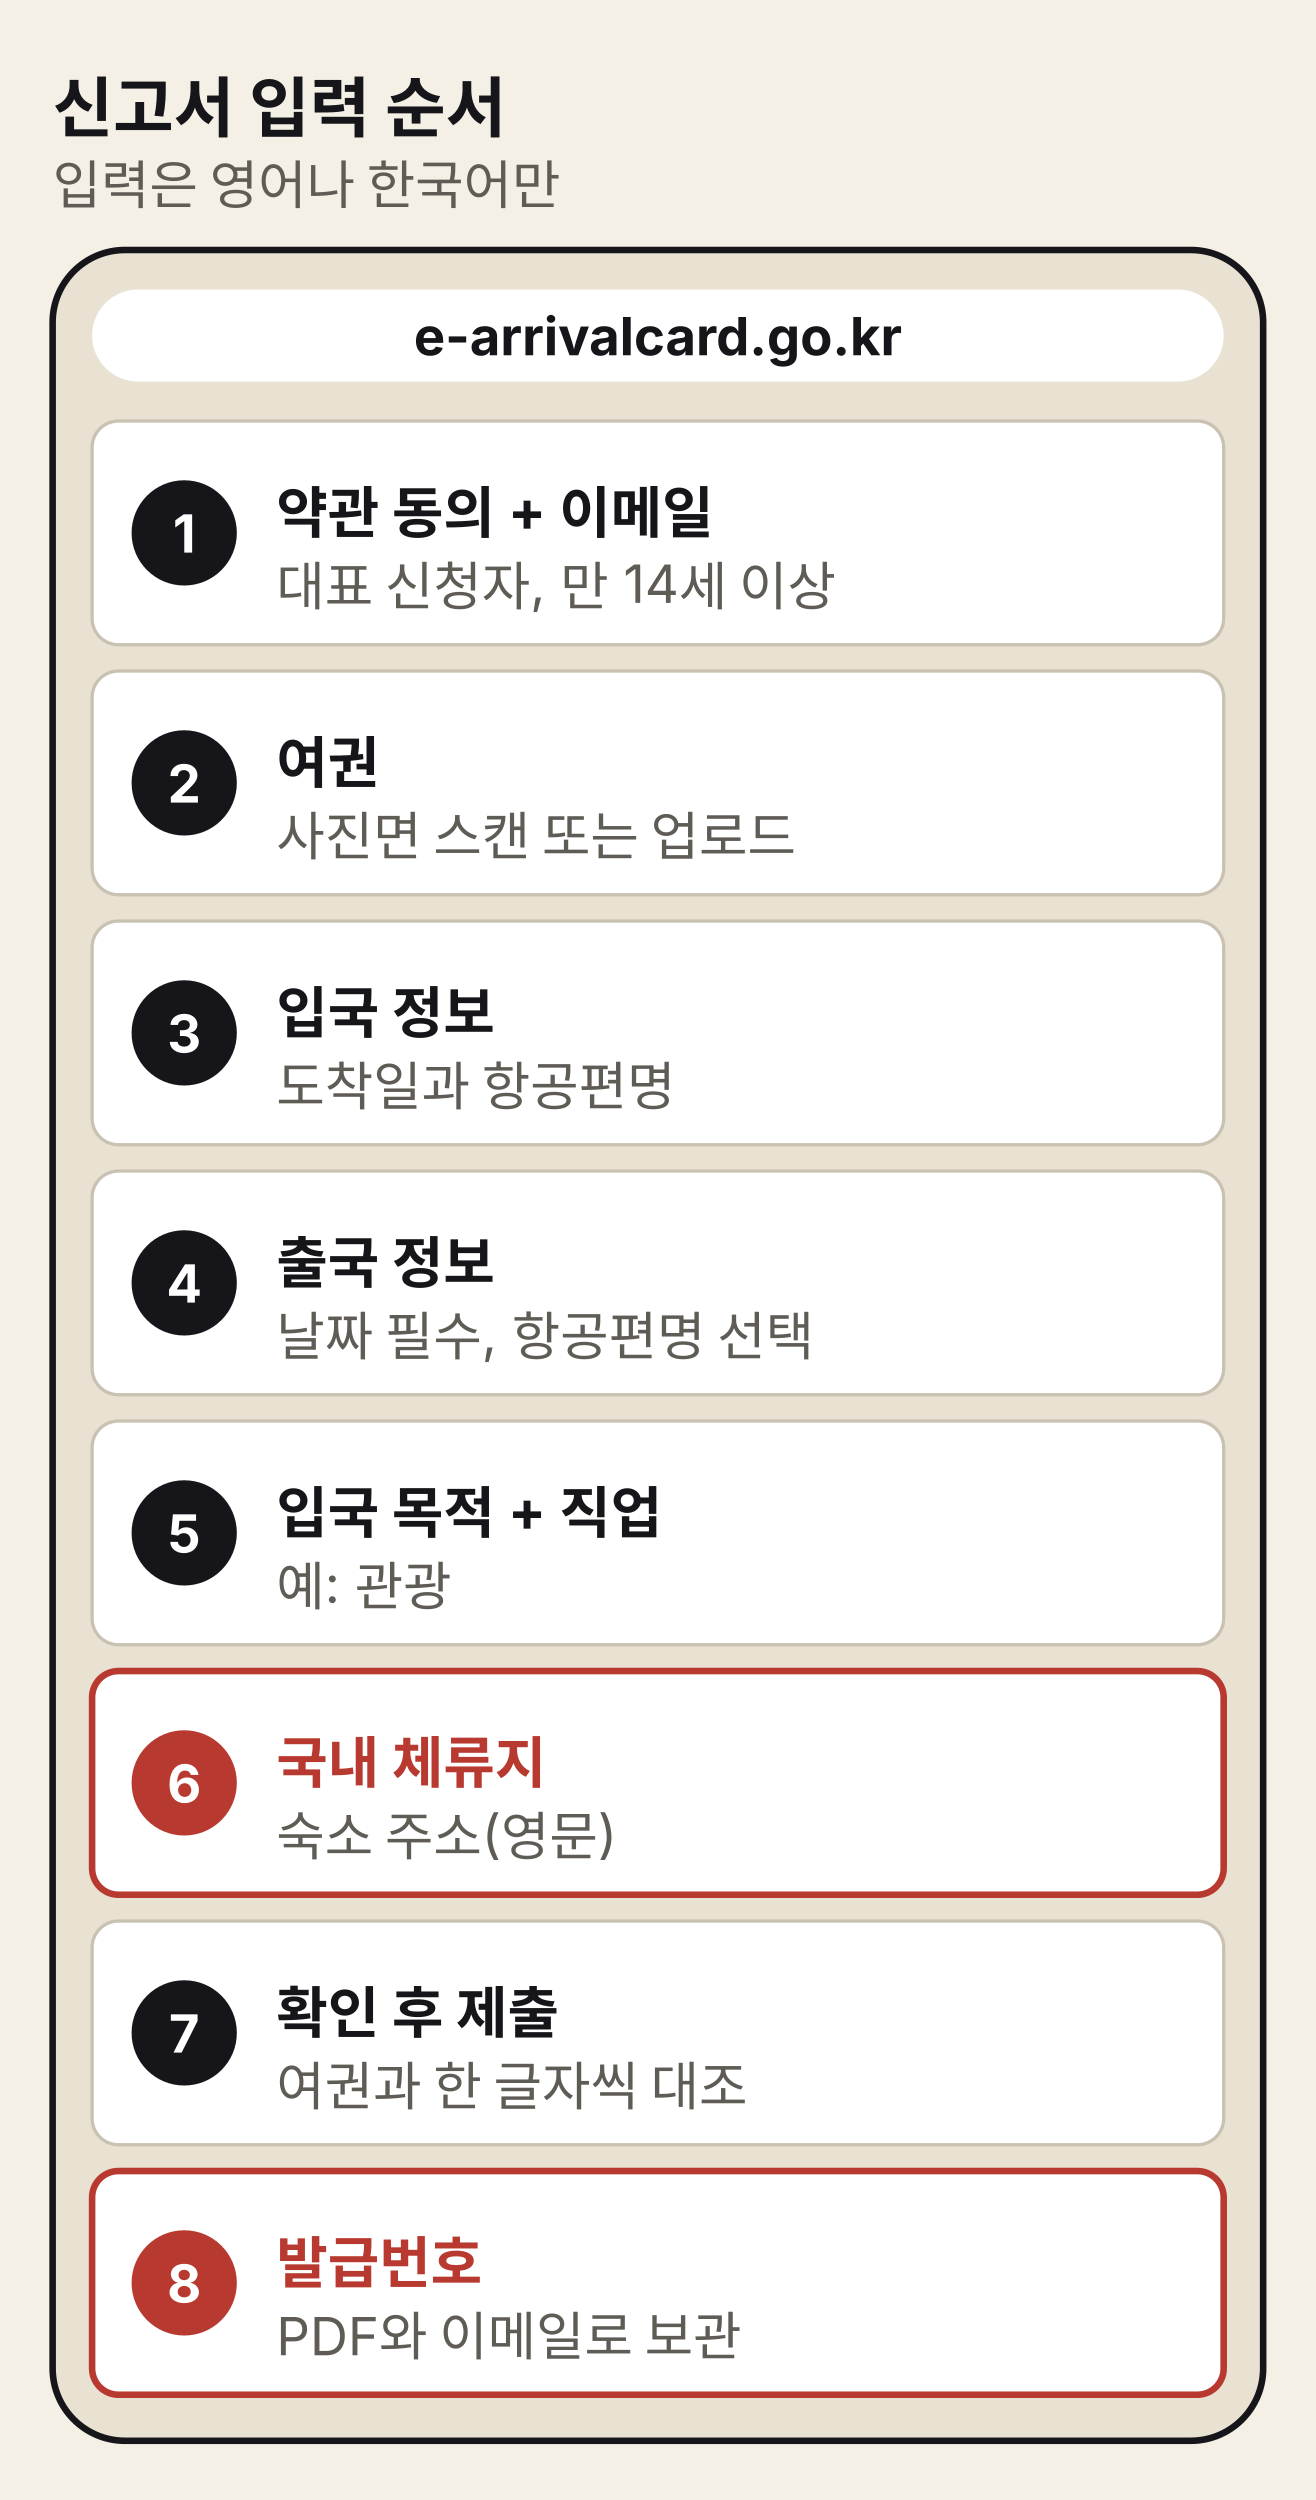
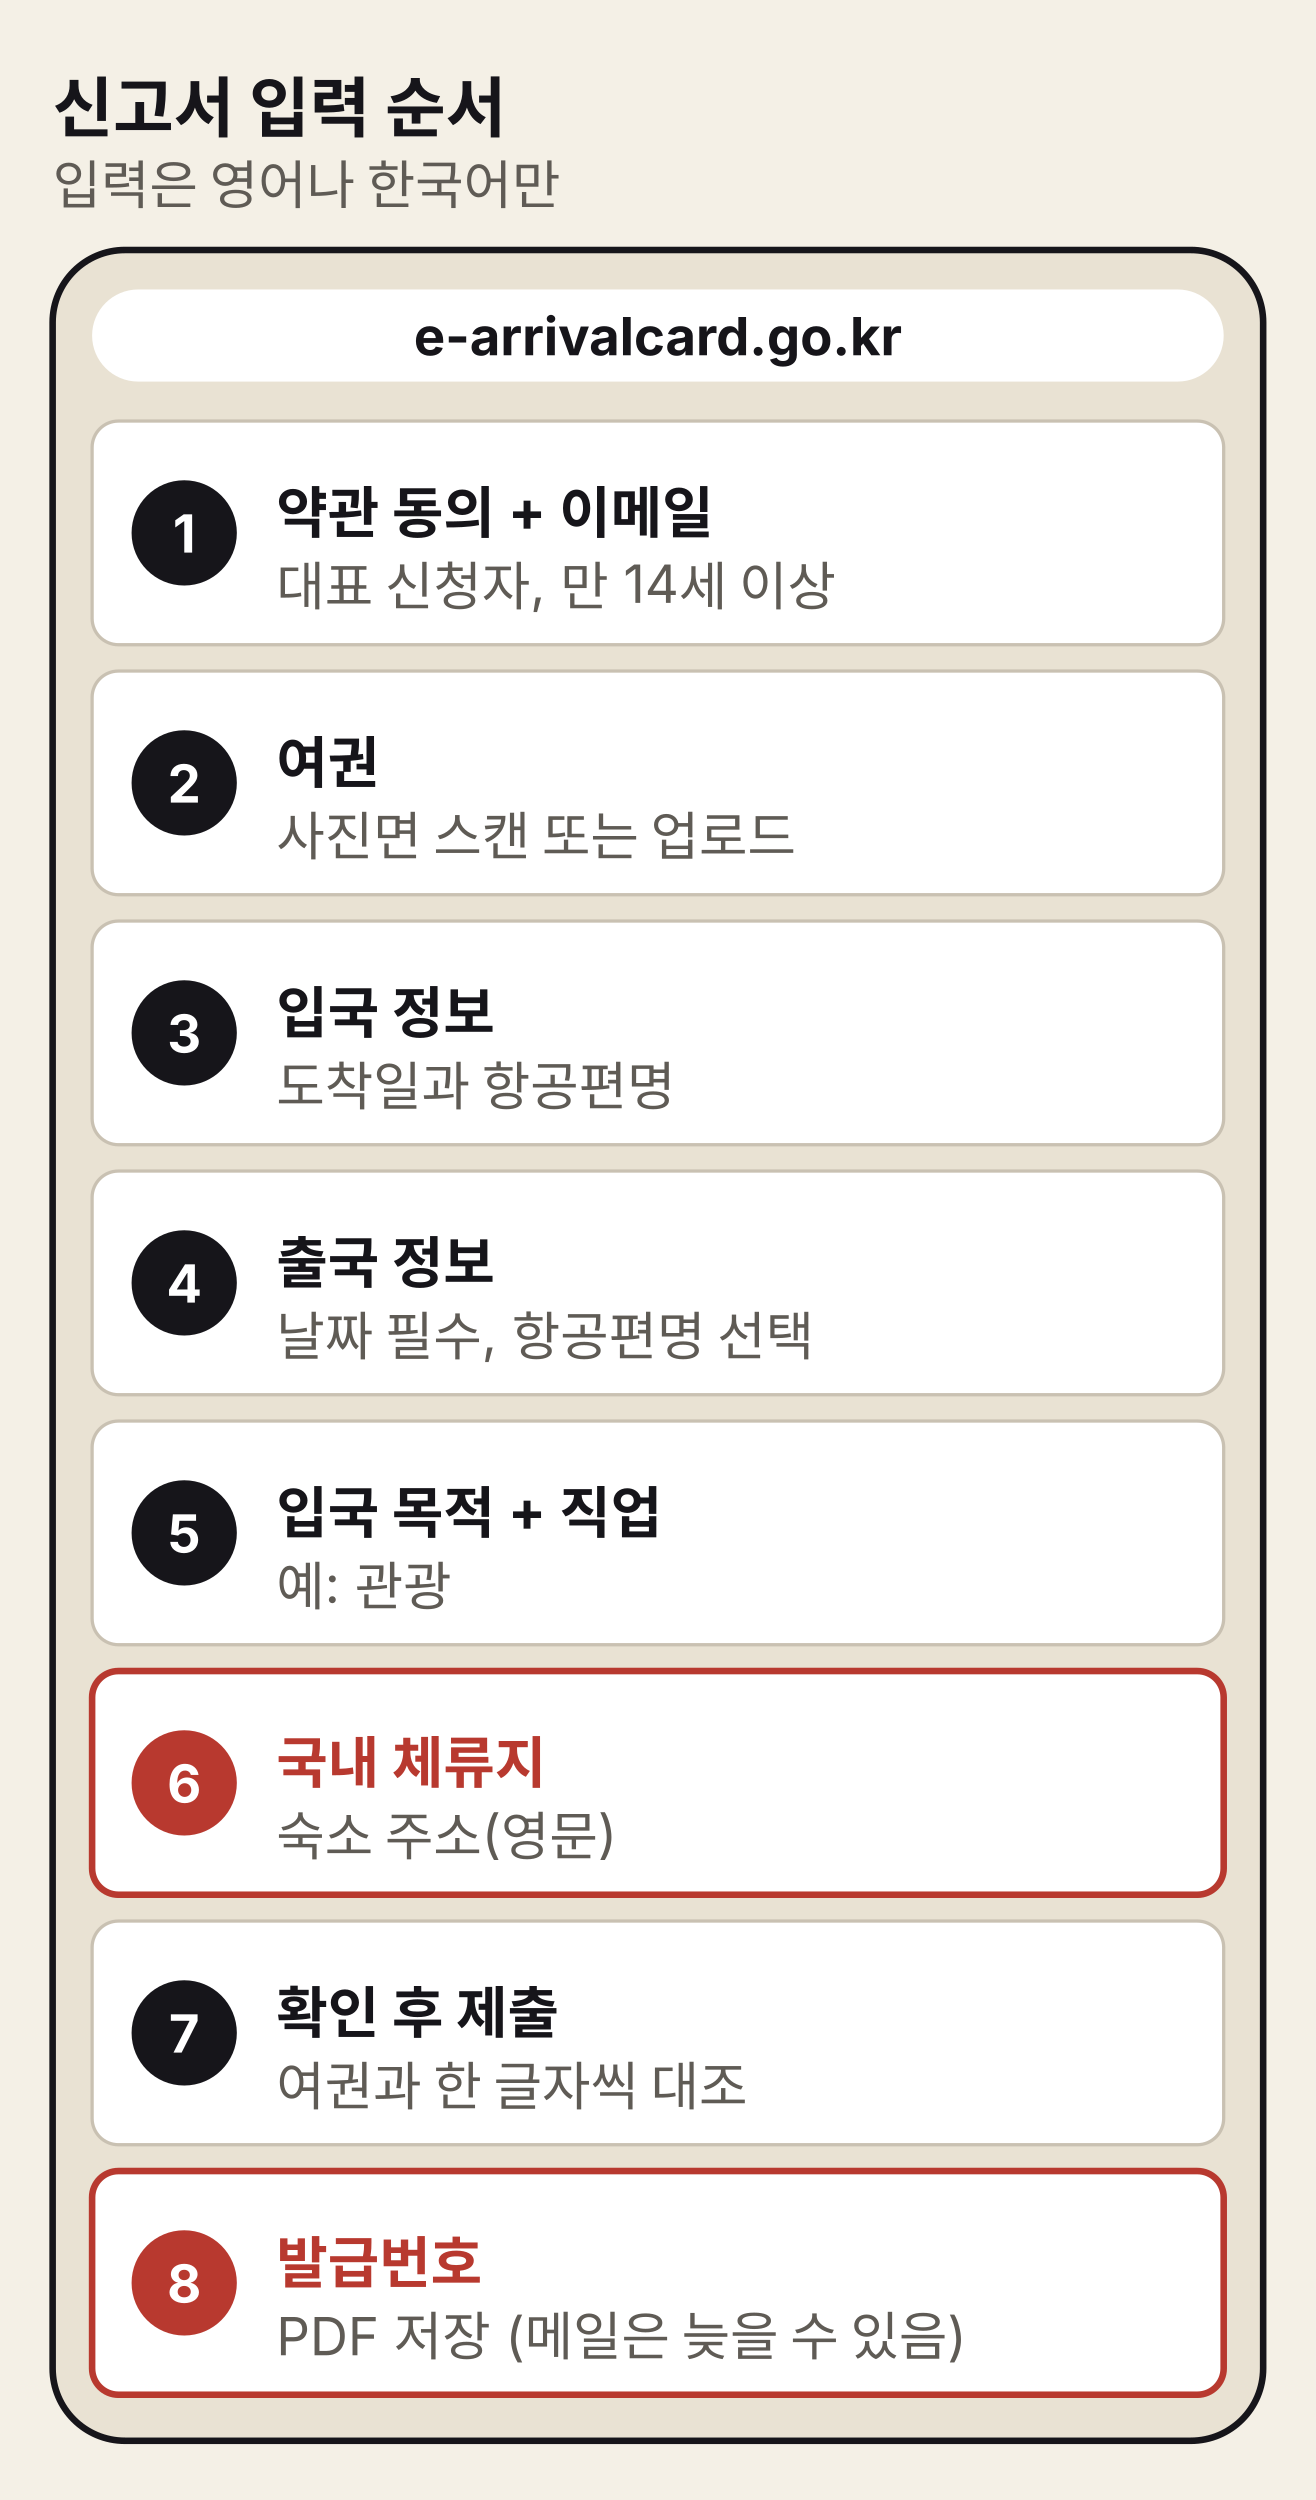
<svg xmlns="http://www.w3.org/2000/svg" viewBox="0 0 400 760" role="img" aria-label="신고서 입력 순서" font-family="system-ui, -apple-system, &quot;Noto Sans KR&quot;, &quot;Noto Sans JP&quot;, &quot;Noto Sans TC&quot;, sans-serif">
  <rect width="400" height="760" fill="#f4f0e6" />
  <text x="16" y="40" font-size="20" font-weight="700" fill="#16151a" text-anchor="start">신고서 입력 순서</text>
  <text x="16" y="62" font-size="16" font-weight="400" fill="#5f5b55" text-anchor="start">입력은 영어나 한국어만</text>
  <rect x="16" y="76" width="368" height="10" rx="0" fill="none" />
  <rect x="16" y="76" width="368" height="666" rx="22" fill="#e9e2d3" stroke="#16151a" stroke-width="2" />
  <rect x="28" y="88" width="344" height="28" rx="14" fill="#ffffff" />
  <text x="200.0" y="108" font-size="16" font-weight="700" fill="#16151a" text-anchor="middle">e-arrivalcard.go.kr</text>
  <rect x="28" y="128" width="344" height="68" rx="8" fill="#ffffff" stroke="#c9c1b2" stroke-width="1" />
  <circle cx="56.0" cy="162.0" r="16.0" fill="#16151a" />
  <text x="56.0" y="168.0" font-size="16" font-weight="700" fill="#ffffff" text-anchor="middle">1</text>
  <text x="84" y="162" font-size="17" font-weight="700" fill="#16151a" text-anchor="start">약관 동의 + 이메일</text>
  <text x="84" y="184" font-size="16" font-weight="400" fill="#5f5b55" text-anchor="start">대표 신청자, 만 14세 이상</text>
  <rect x="28" y="204" width="344" height="68" rx="8" fill="#ffffff" stroke="#c9c1b2" stroke-width="1" />
  <circle cx="56.0" cy="238.0" r="16.0" fill="#16151a" />
  <text x="56.0" y="244.0" font-size="16" font-weight="700" fill="#ffffff" text-anchor="middle">2</text>
  <text x="84" y="238" font-size="17" font-weight="700" fill="#16151a" text-anchor="start">여권</text>
  <text x="84" y="260" font-size="16" font-weight="400" fill="#5f5b55" text-anchor="start">사진면 스캔 또는 업로드</text>
  <rect x="28" y="280" width="344" height="68" rx="8" fill="#ffffff" stroke="#c9c1b2" stroke-width="1" />
  <circle cx="56.0" cy="314.0" r="16.0" fill="#16151a" />
  <text x="56.0" y="320.0" font-size="16" font-weight="700" fill="#ffffff" text-anchor="middle">3</text>
  <text x="84" y="314" font-size="17" font-weight="700" fill="#16151a" text-anchor="start">입국 정보</text>
  <text x="84" y="336" font-size="16" font-weight="400" fill="#5f5b55" text-anchor="start">도착일과 항공편명</text>
  <rect x="28" y="356" width="344" height="68" rx="8" fill="#ffffff" stroke="#c9c1b2" stroke-width="1" />
  <circle cx="56.0" cy="390.0" r="16.0" fill="#16151a" />
  <text x="56.0" y="396.0" font-size="16" font-weight="700" fill="#ffffff" text-anchor="middle">4</text>
  <text x="84" y="390" font-size="17" font-weight="700" fill="#16151a" text-anchor="start">출국 정보</text>
  <text x="84" y="412" font-size="16" font-weight="400" fill="#5f5b55" text-anchor="start">날짜 필수, 항공편명 선택</text>
  <rect x="28" y="432" width="344" height="68" rx="8" fill="#ffffff" stroke="#c9c1b2" stroke-width="1" />
  <circle cx="56.0" cy="466.0" r="16.0" fill="#16151a" />
  <text x="56.0" y="472.0" font-size="16" font-weight="700" fill="#ffffff" text-anchor="middle">5</text>
  <text x="84" y="466" font-size="17" font-weight="700" fill="#16151a" text-anchor="start">입국 목적 + 직업</text>
  <text x="84" y="488" font-size="16" font-weight="400" fill="#5f5b55" text-anchor="start">예: 관광</text>
  <rect x="28" y="508" width="344" height="68" rx="8" fill="#ffffff" stroke="#b8392f" stroke-width="2" />
  <circle cx="56.0" cy="542.0" r="16.0" fill="#b8392f" />
  <text x="56.0" y="548.0" font-size="16" font-weight="700" fill="#ffffff" text-anchor="middle">6</text>
  <text x="84" y="542" font-size="17" font-weight="700" fill="#b8392f" text-anchor="start">국내 체류지</text>
  <text x="84" y="564" font-size="16" font-weight="400" fill="#5f5b55" text-anchor="start">숙소 주소(영문)</text>
  <rect x="28" y="584" width="344" height="68" rx="8" fill="#ffffff" stroke="#c9c1b2" stroke-width="1" />
  <circle cx="56.0" cy="618.0" r="16.0" fill="#16151a" />
  <text x="56.0" y="624.0" font-size="16" font-weight="700" fill="#ffffff" text-anchor="middle">7</text>
  <text x="84" y="618" font-size="17" font-weight="700" fill="#16151a" text-anchor="start">확인 후 제출</text>
  <text x="84" y="640" font-size="16" font-weight="400" fill="#5f5b55" text-anchor="start">여권과 한 글자씩 대조</text>
  <rect x="28" y="660" width="344" height="68" rx="8" fill="#ffffff" stroke="#b8392f" stroke-width="2" />
  <circle cx="56.0" cy="694.0" r="16.0" fill="#b8392f" />
  <text x="56.0" y="700.0" font-size="16" font-weight="700" fill="#ffffff" text-anchor="middle">8</text>
  <text x="84" y="694" font-size="17" font-weight="700" fill="#b8392f" text-anchor="start">발급번호</text>
-   <text x="84" y="716" font-size="16" font-weight="400" fill="#5f5b55" text-anchor="start">PDF와 이메일로 보관</text>
+   <text x="84" y="716" font-size="16" font-weight="400" fill="#5f5b55" text-anchor="start">PDF 저장 (메일은 늦을 수 있음)</text>
</svg>
